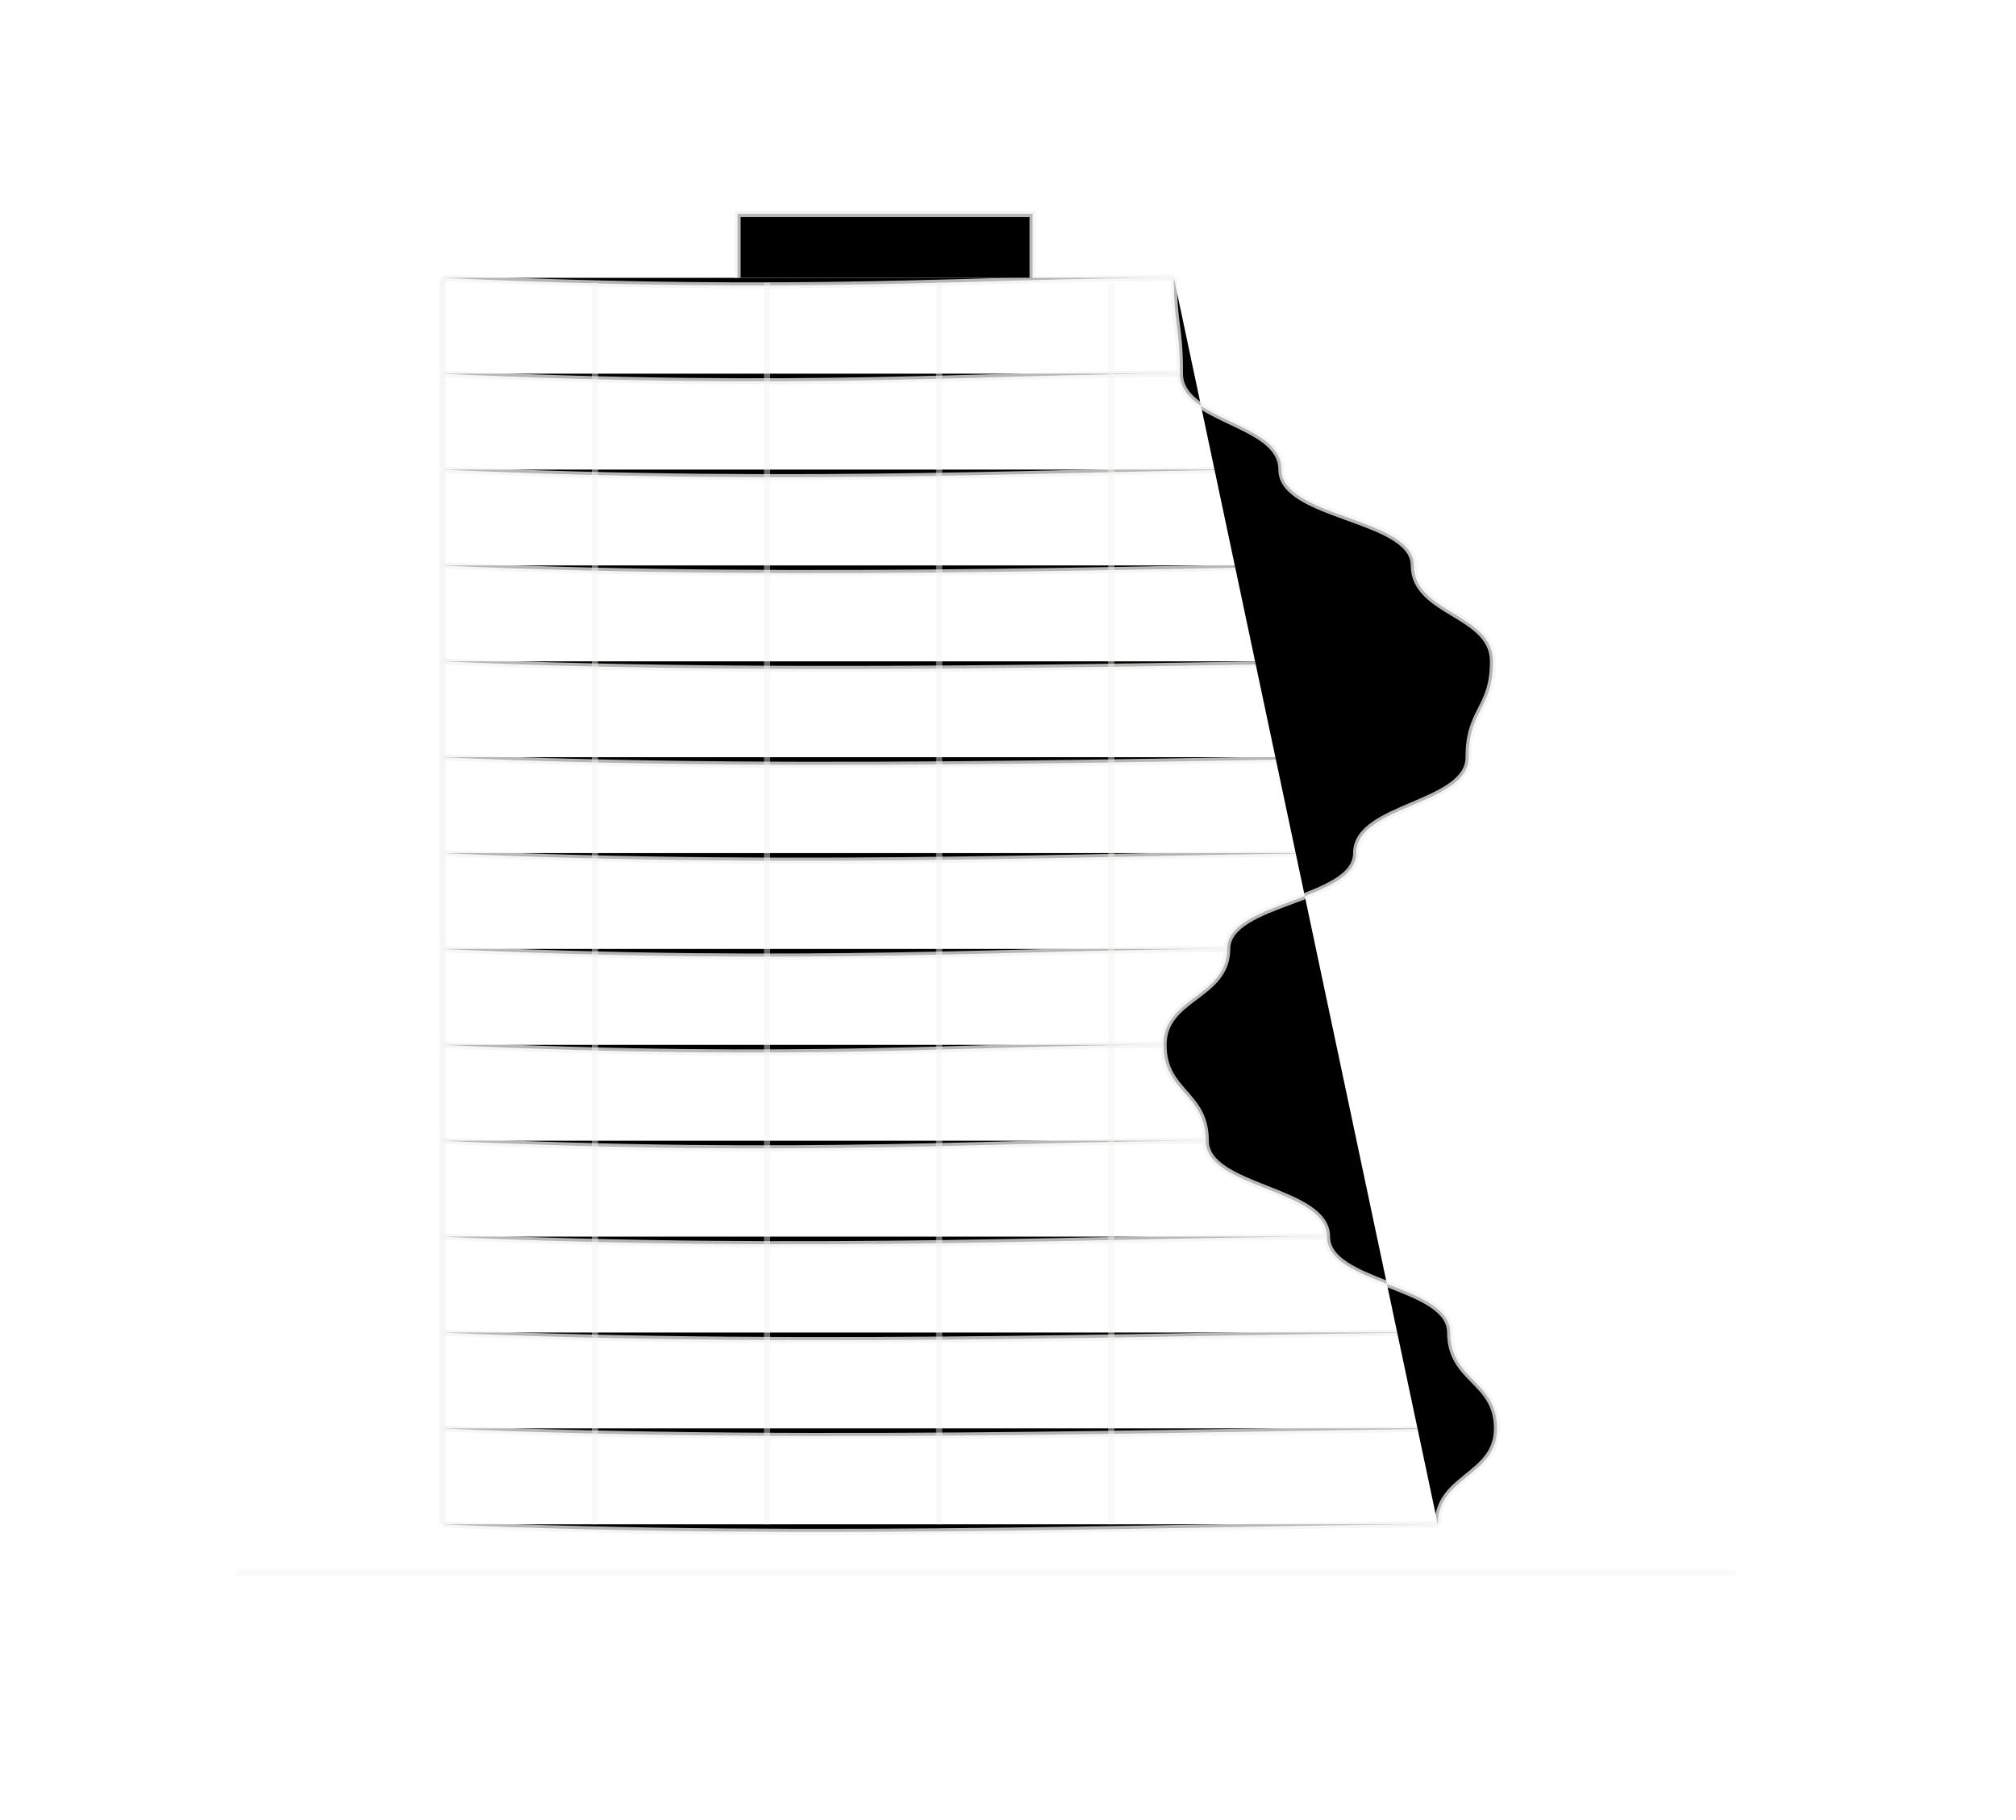
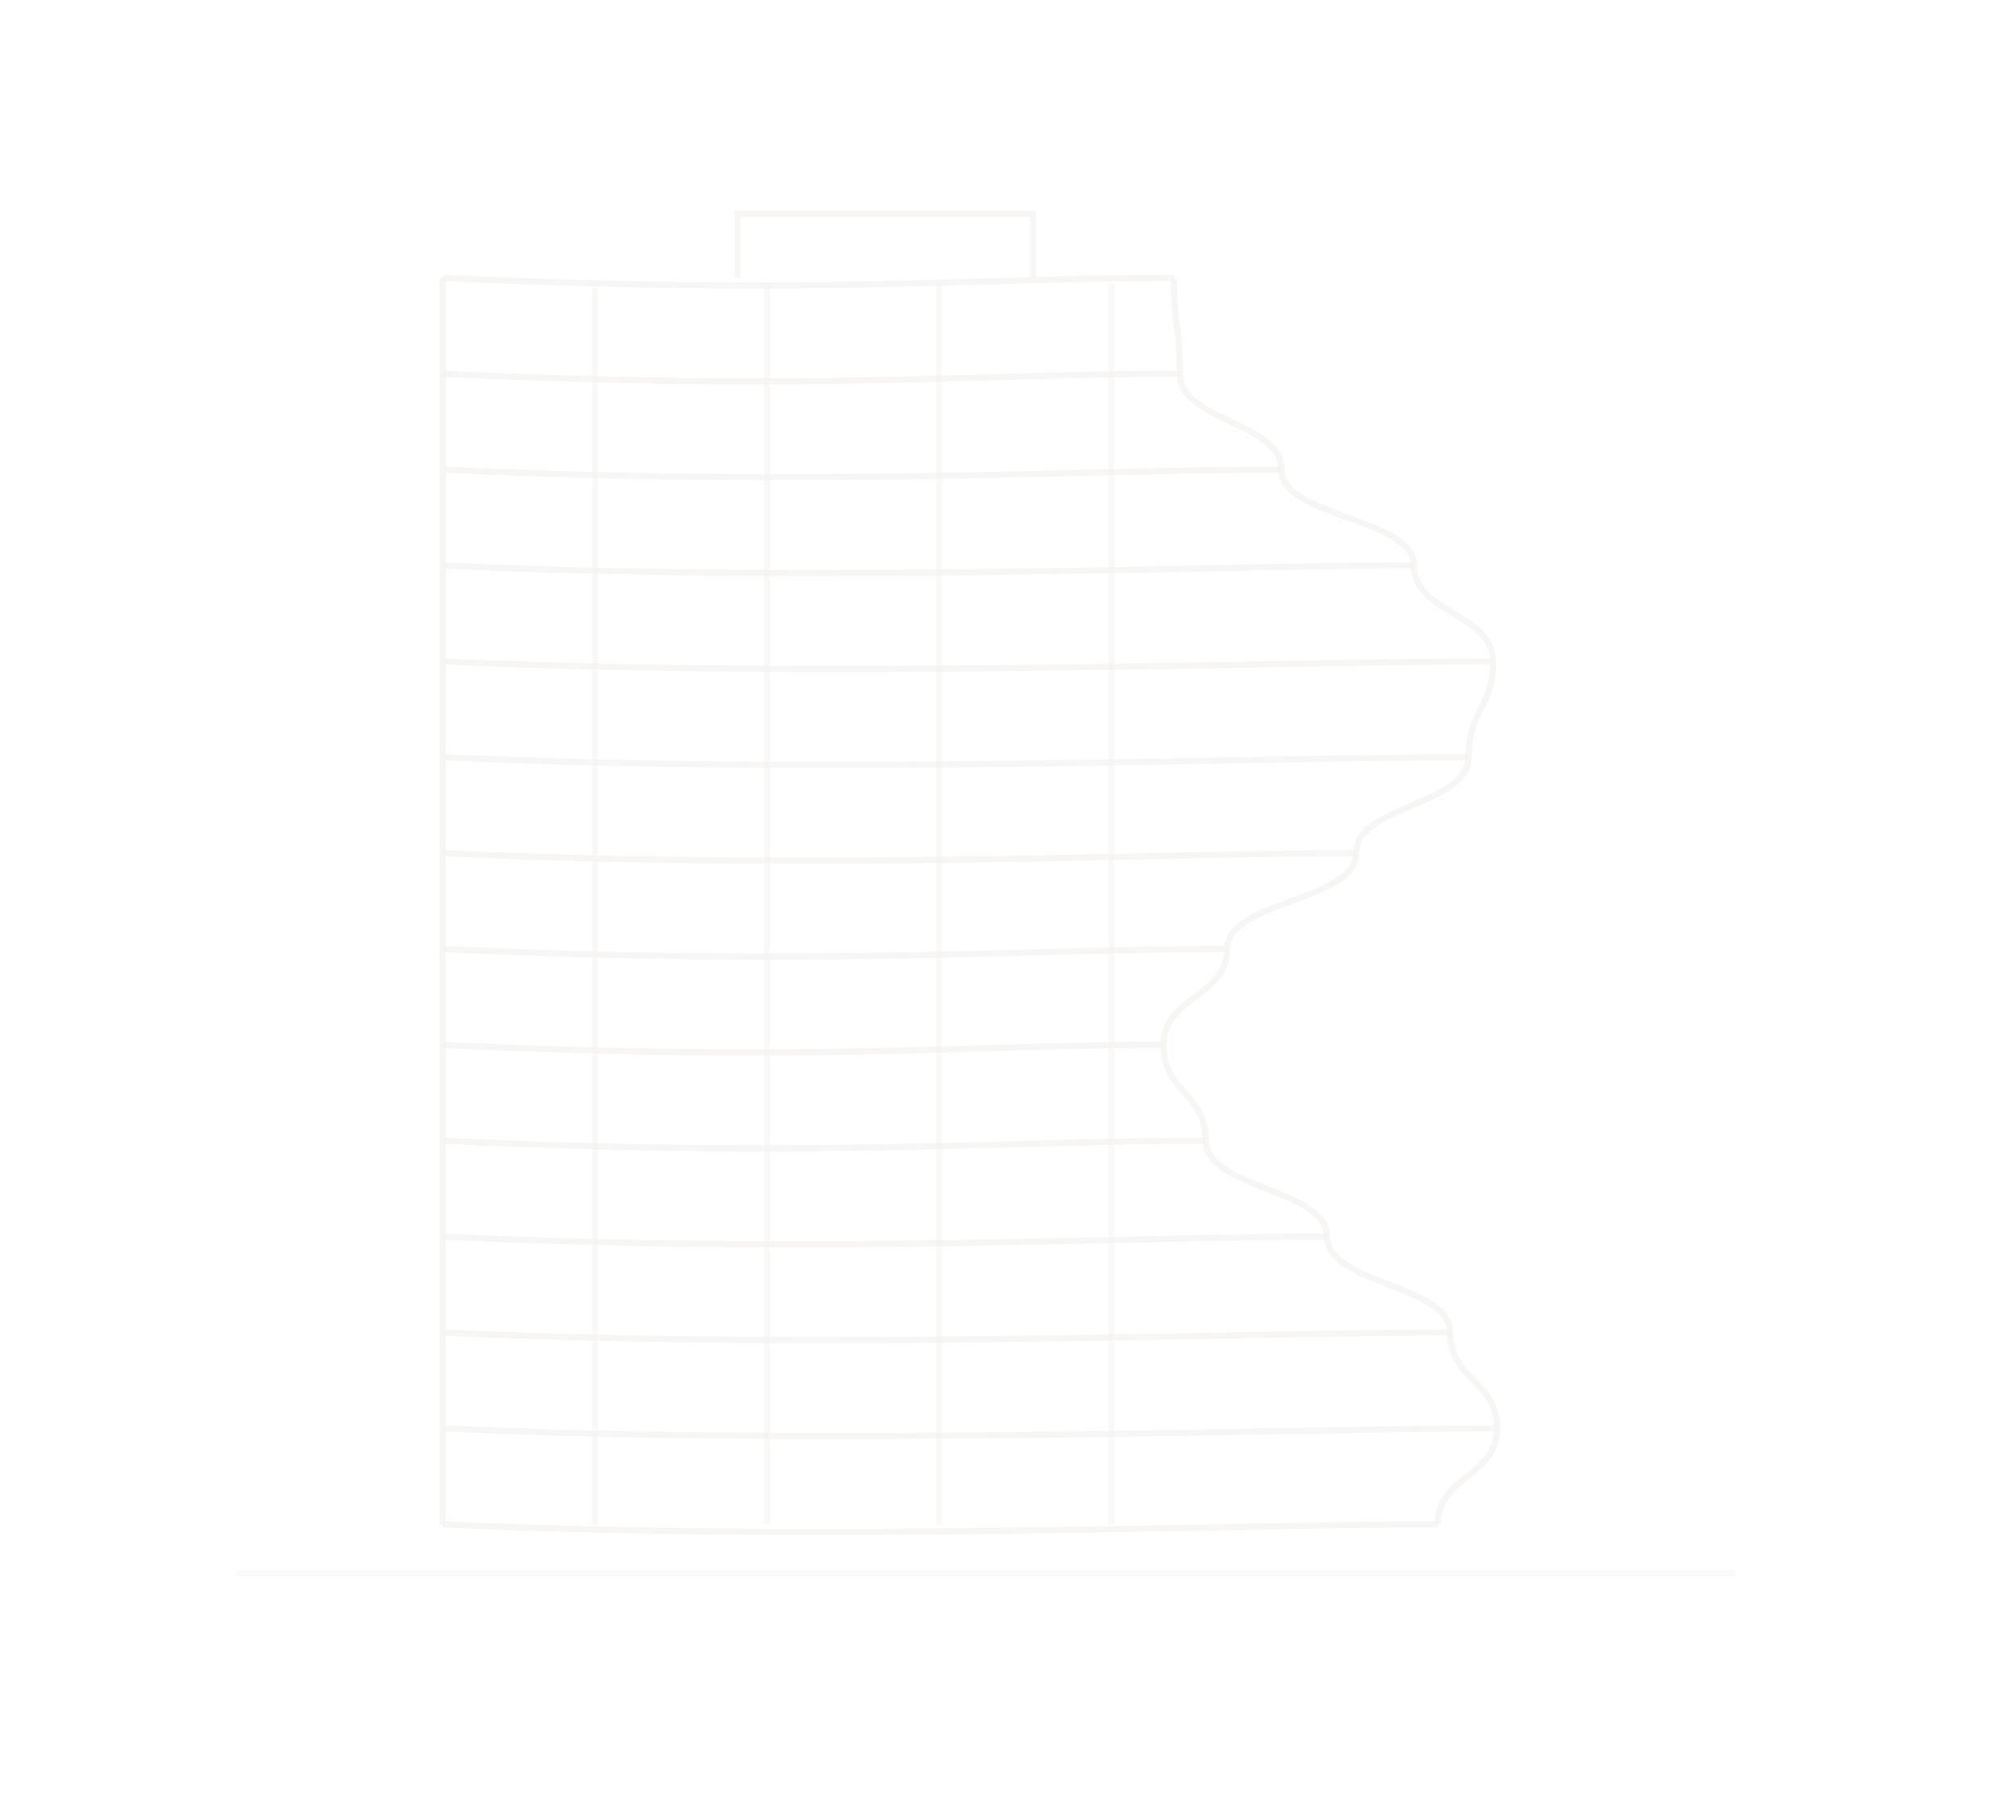
<svg xmlns="http://www.w3.org/2000/svg" width="820" height="740" viewBox="0 0 820 740">
-   <g transform="translate(-990.00 -180.00)">
+   <g transform="translate(-990.00 -180.00)" fill="none">
    <g id="asset.s2.tower">
      <path id="Vector_2" opacity="0.55" d="M1086 820H1696" stroke="#F5F2F0" stroke-opacity="0.75" stroke-width="2.5" />
      <path id="Vector_3" d="M1170 800C1320 807 1494.81 800 1574.81 800" stroke="#F5F2F0" stroke-opacity="0.75" stroke-width="2.5" />
      <path id="Vector_4" d="M1170 761C1320 768 1518.91 761 1598.91 761" stroke="#F5F2F0" stroke-opacity="0.75" stroke-width="2.5" />
      <path id="Vector_5" d="M1170 722C1320 729 1499.86 722 1579.86 722" stroke="#F5F2F0" stroke-opacity="0.75" stroke-width="2.5" />
      <path id="Vector_6" d="M1170 683C1320 690 1449.75 683 1529.75 683" stroke="#F5F2F0" stroke-opacity="0.75" stroke-width="2.5" />
      <path id="Vector_7" d="M1170 644C1320 651 1400.44 644 1480.44 644" stroke="#F5F2F0" stroke-opacity="0.75" stroke-width="2.5" />
      <path id="Vector_8" d="M1170 605C1320 612 1383.26 605 1463.26 605" stroke="#F5F2F0" stroke-opacity="0.75" stroke-width="2.5" />
      <path id="Vector_9" d="M1170 566C1320 573 1409.14 566 1489.14 566" stroke="#F5F2F0" stroke-opacity="0.75" stroke-width="2.5" />
      <path id="Vector_10" d="M1170 527C1320 534 1461.62 527 1541.62 527" stroke="#F5F2F0" stroke-opacity="0.75" stroke-width="2.5" />
      <path id="Vector_11" d="M1170 488C1320 495 1507.35 488 1587.35 488" stroke="#F5F2F0" stroke-opacity="0.75" stroke-width="2.5" />
      <path id="Vector_12" d="M1170 449C1320 456 1517.27 449 1597.27 449" stroke="#F5F2F0" stroke-opacity="0.75" stroke-width="2.5" />
      <path id="Vector_13" d="M1170 410C1320 417 1485.07 410 1565.07 410" stroke="#F5F2F0" stroke-opacity="0.75" stroke-width="2.5" />
      <path id="Vector_14" d="M1170 371C1320 378 1431.22 371 1511.22 371" stroke="#F5F2F0" stroke-opacity="0.75" stroke-width="2.5" />
      <path id="Vector_15" d="M1170 332C1320 339 1389.94 332 1469.94 332" stroke="#F5F2F0" stroke-opacity="0.75" stroke-width="2.5" />
      <path id="Vector_16" d="M1170 293C1320 300 1387.47 293 1467.47 293" stroke="#F5F2F0" stroke-opacity="0.75" stroke-width="2.5" />
      <path id="Vector_17" d="M1574.81 800C1574.81 780.5 1598.91 780.5 1598.91 761C1598.91 741.5 1579.86 741.5 1579.86 722C1579.86 702.5 1529.75 702.5 1529.75 683C1529.75 663.5 1480.44 663.5 1480.44 644C1480.44 624.5 1463.26 624.5 1463.26 605C1463.26 585.5 1489.14 585.5 1489.14 566C1489.14 546.5 1541.62 546.5 1541.62 527C1541.62 507.5 1587.35 507.5 1587.35 488C1587.35 468.5 1597.27 468.5 1597.27 449C1597.27 429.5 1565.07 429.5 1565.07 410C1565.07 390.5 1511.22 390.5 1511.22 371C1511.22 351.5 1469.94 351.5 1469.94 332C1469.94 312.5 1467.47 312.5 1467.47 293" stroke="#F5F2F0" stroke-opacity="0.75" stroke-width="2.5" />
      <path id="Vector_18" d="M1170 800V293" stroke="#F5F2F0" stroke-opacity="0.75" stroke-width="2.5" />
      <path id="Vector_19" opacity="0.6" d="M1232 800V295" stroke="#F5F2F0" stroke-opacity="0.75" stroke-width="2.5" />
      <path id="Vector_20" opacity="0.6" d="M1302 800V295" stroke="#F5F2F0" stroke-opacity="0.75" stroke-width="2.5" />
      <path id="Vector_21" opacity="0.6" d="M1372 800V295" stroke="#F5F2F0" stroke-opacity="0.75" stroke-width="2.5" />
      <path id="Vector_22" opacity="0.6" d="M1442 800V295" stroke="#F5F2F0" stroke-opacity="0.75" stroke-width="2.5" />
      <path id="Vector_23" d="M1290 293V267H1410V293" stroke="#F5F2F0" stroke-opacity="0.75" stroke-width="2.5" />
    </g>
  </g>
</svg>
